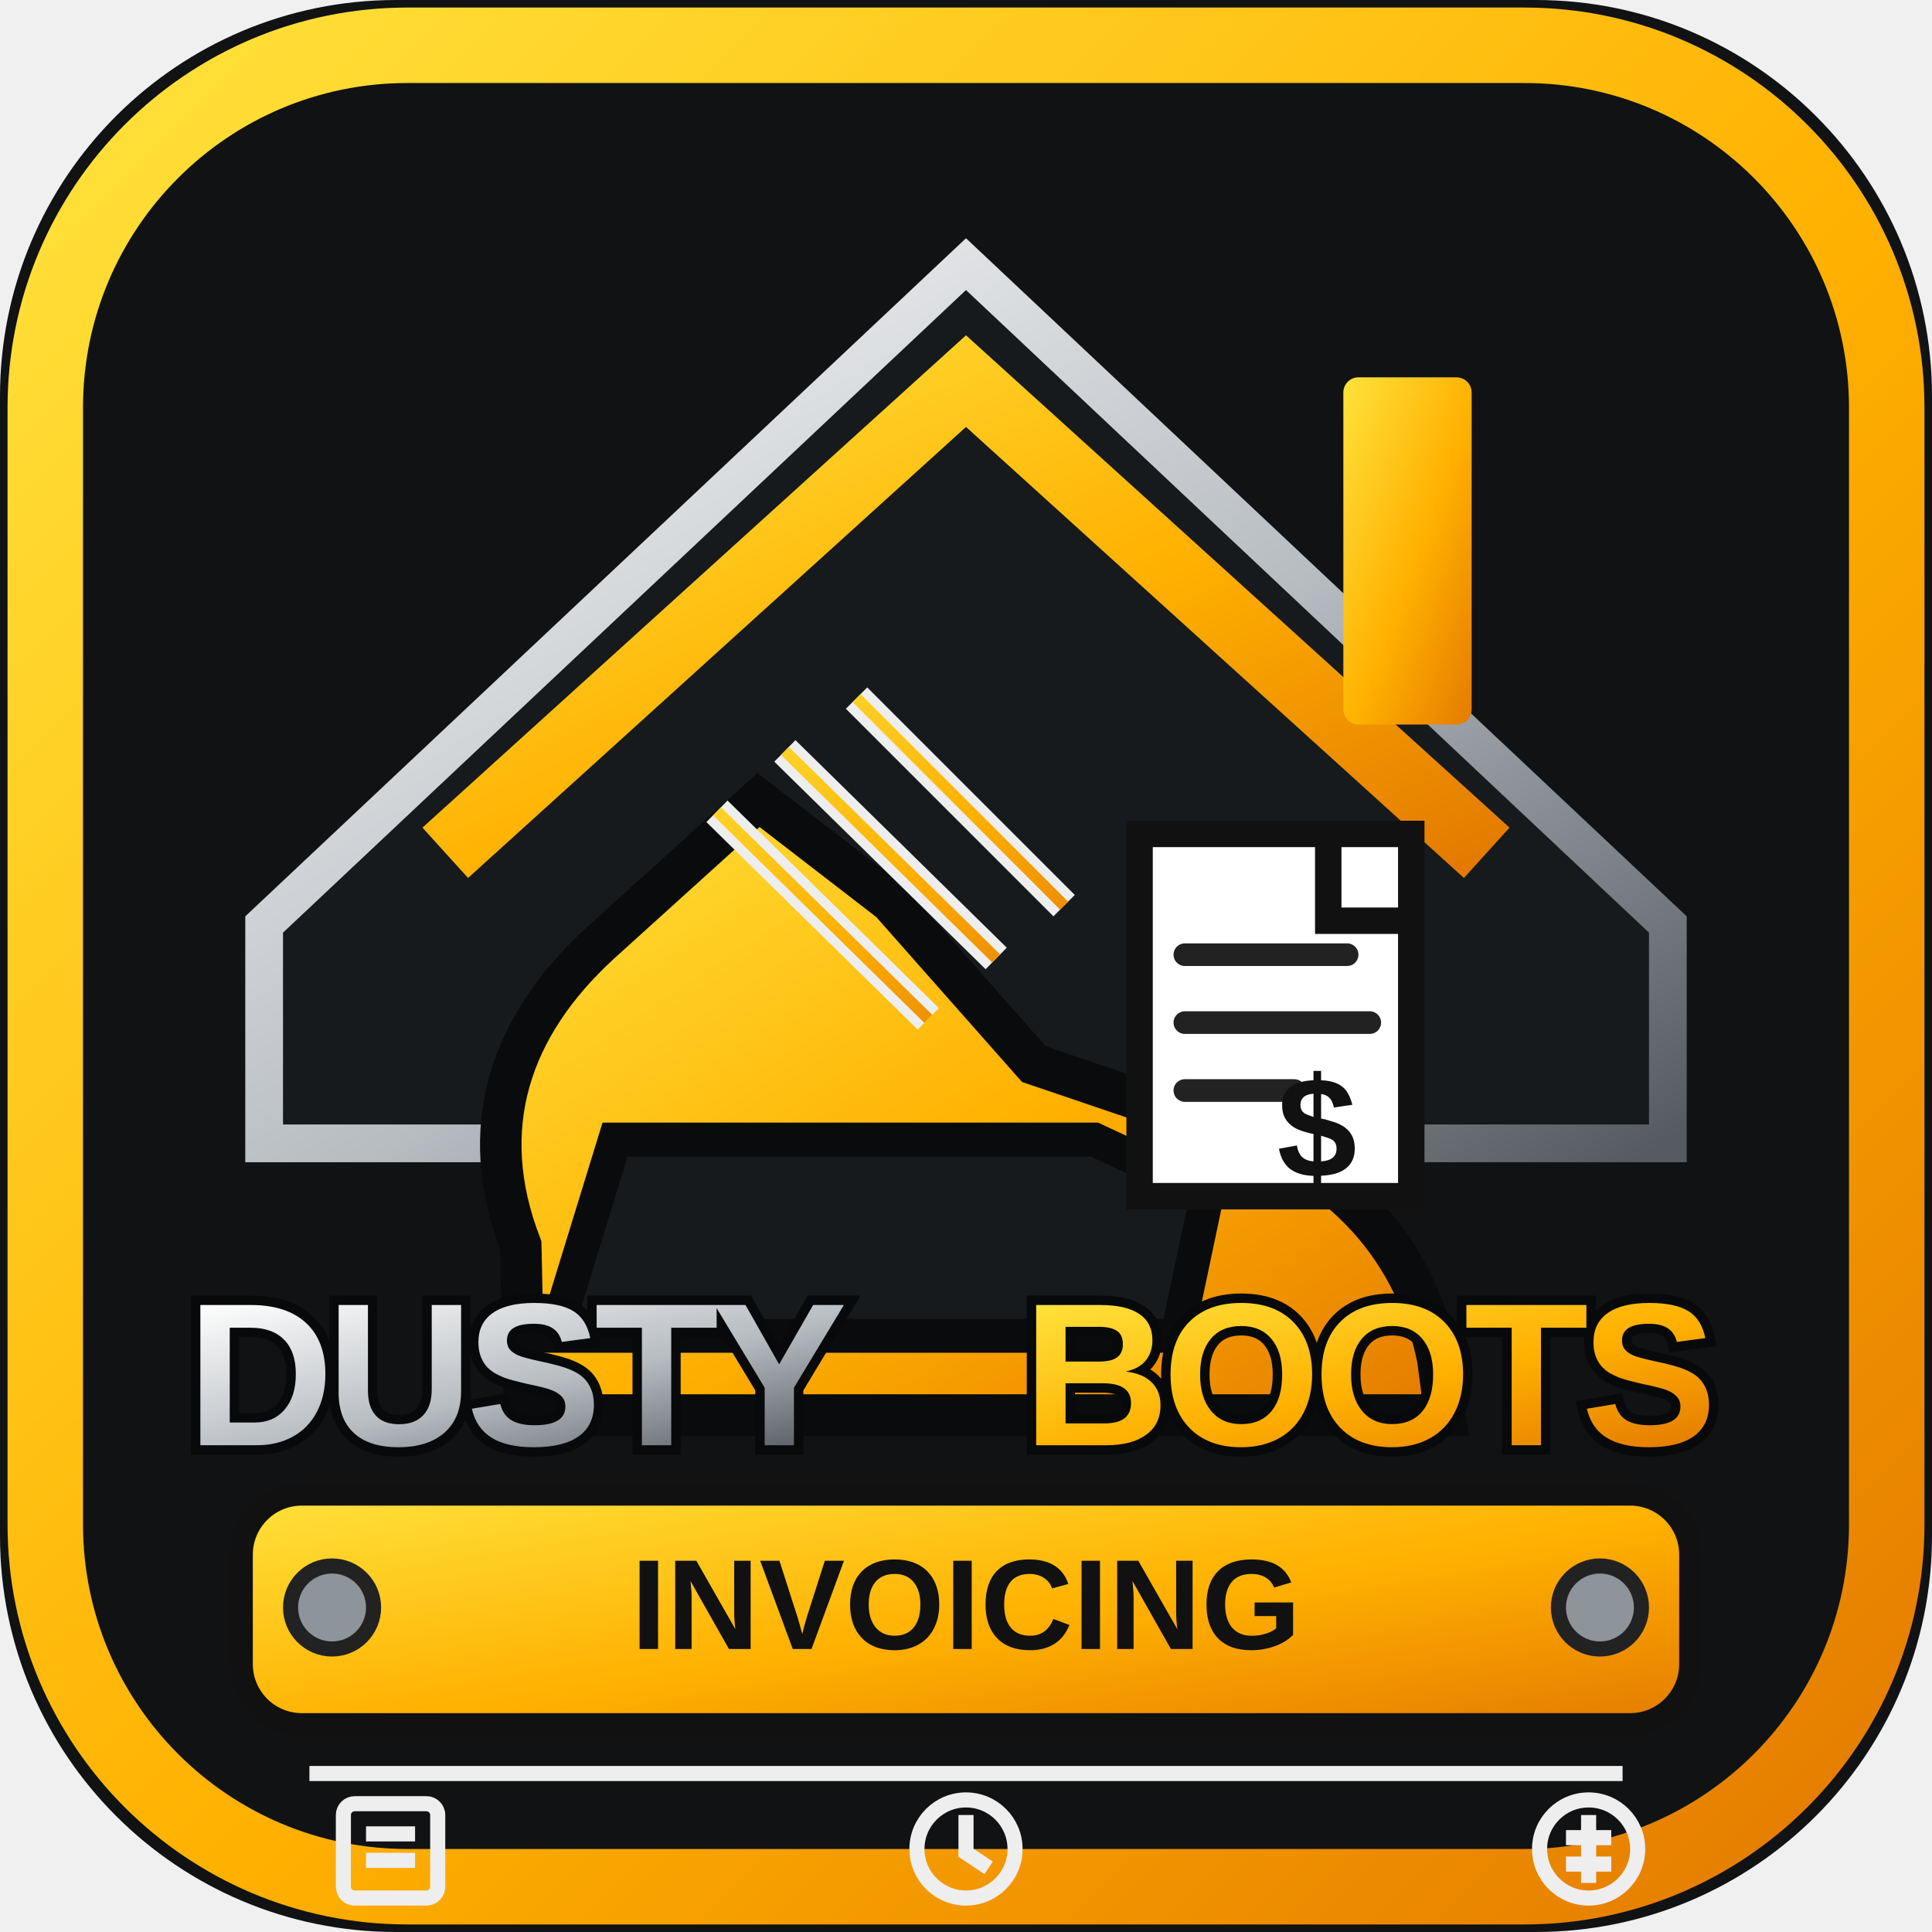
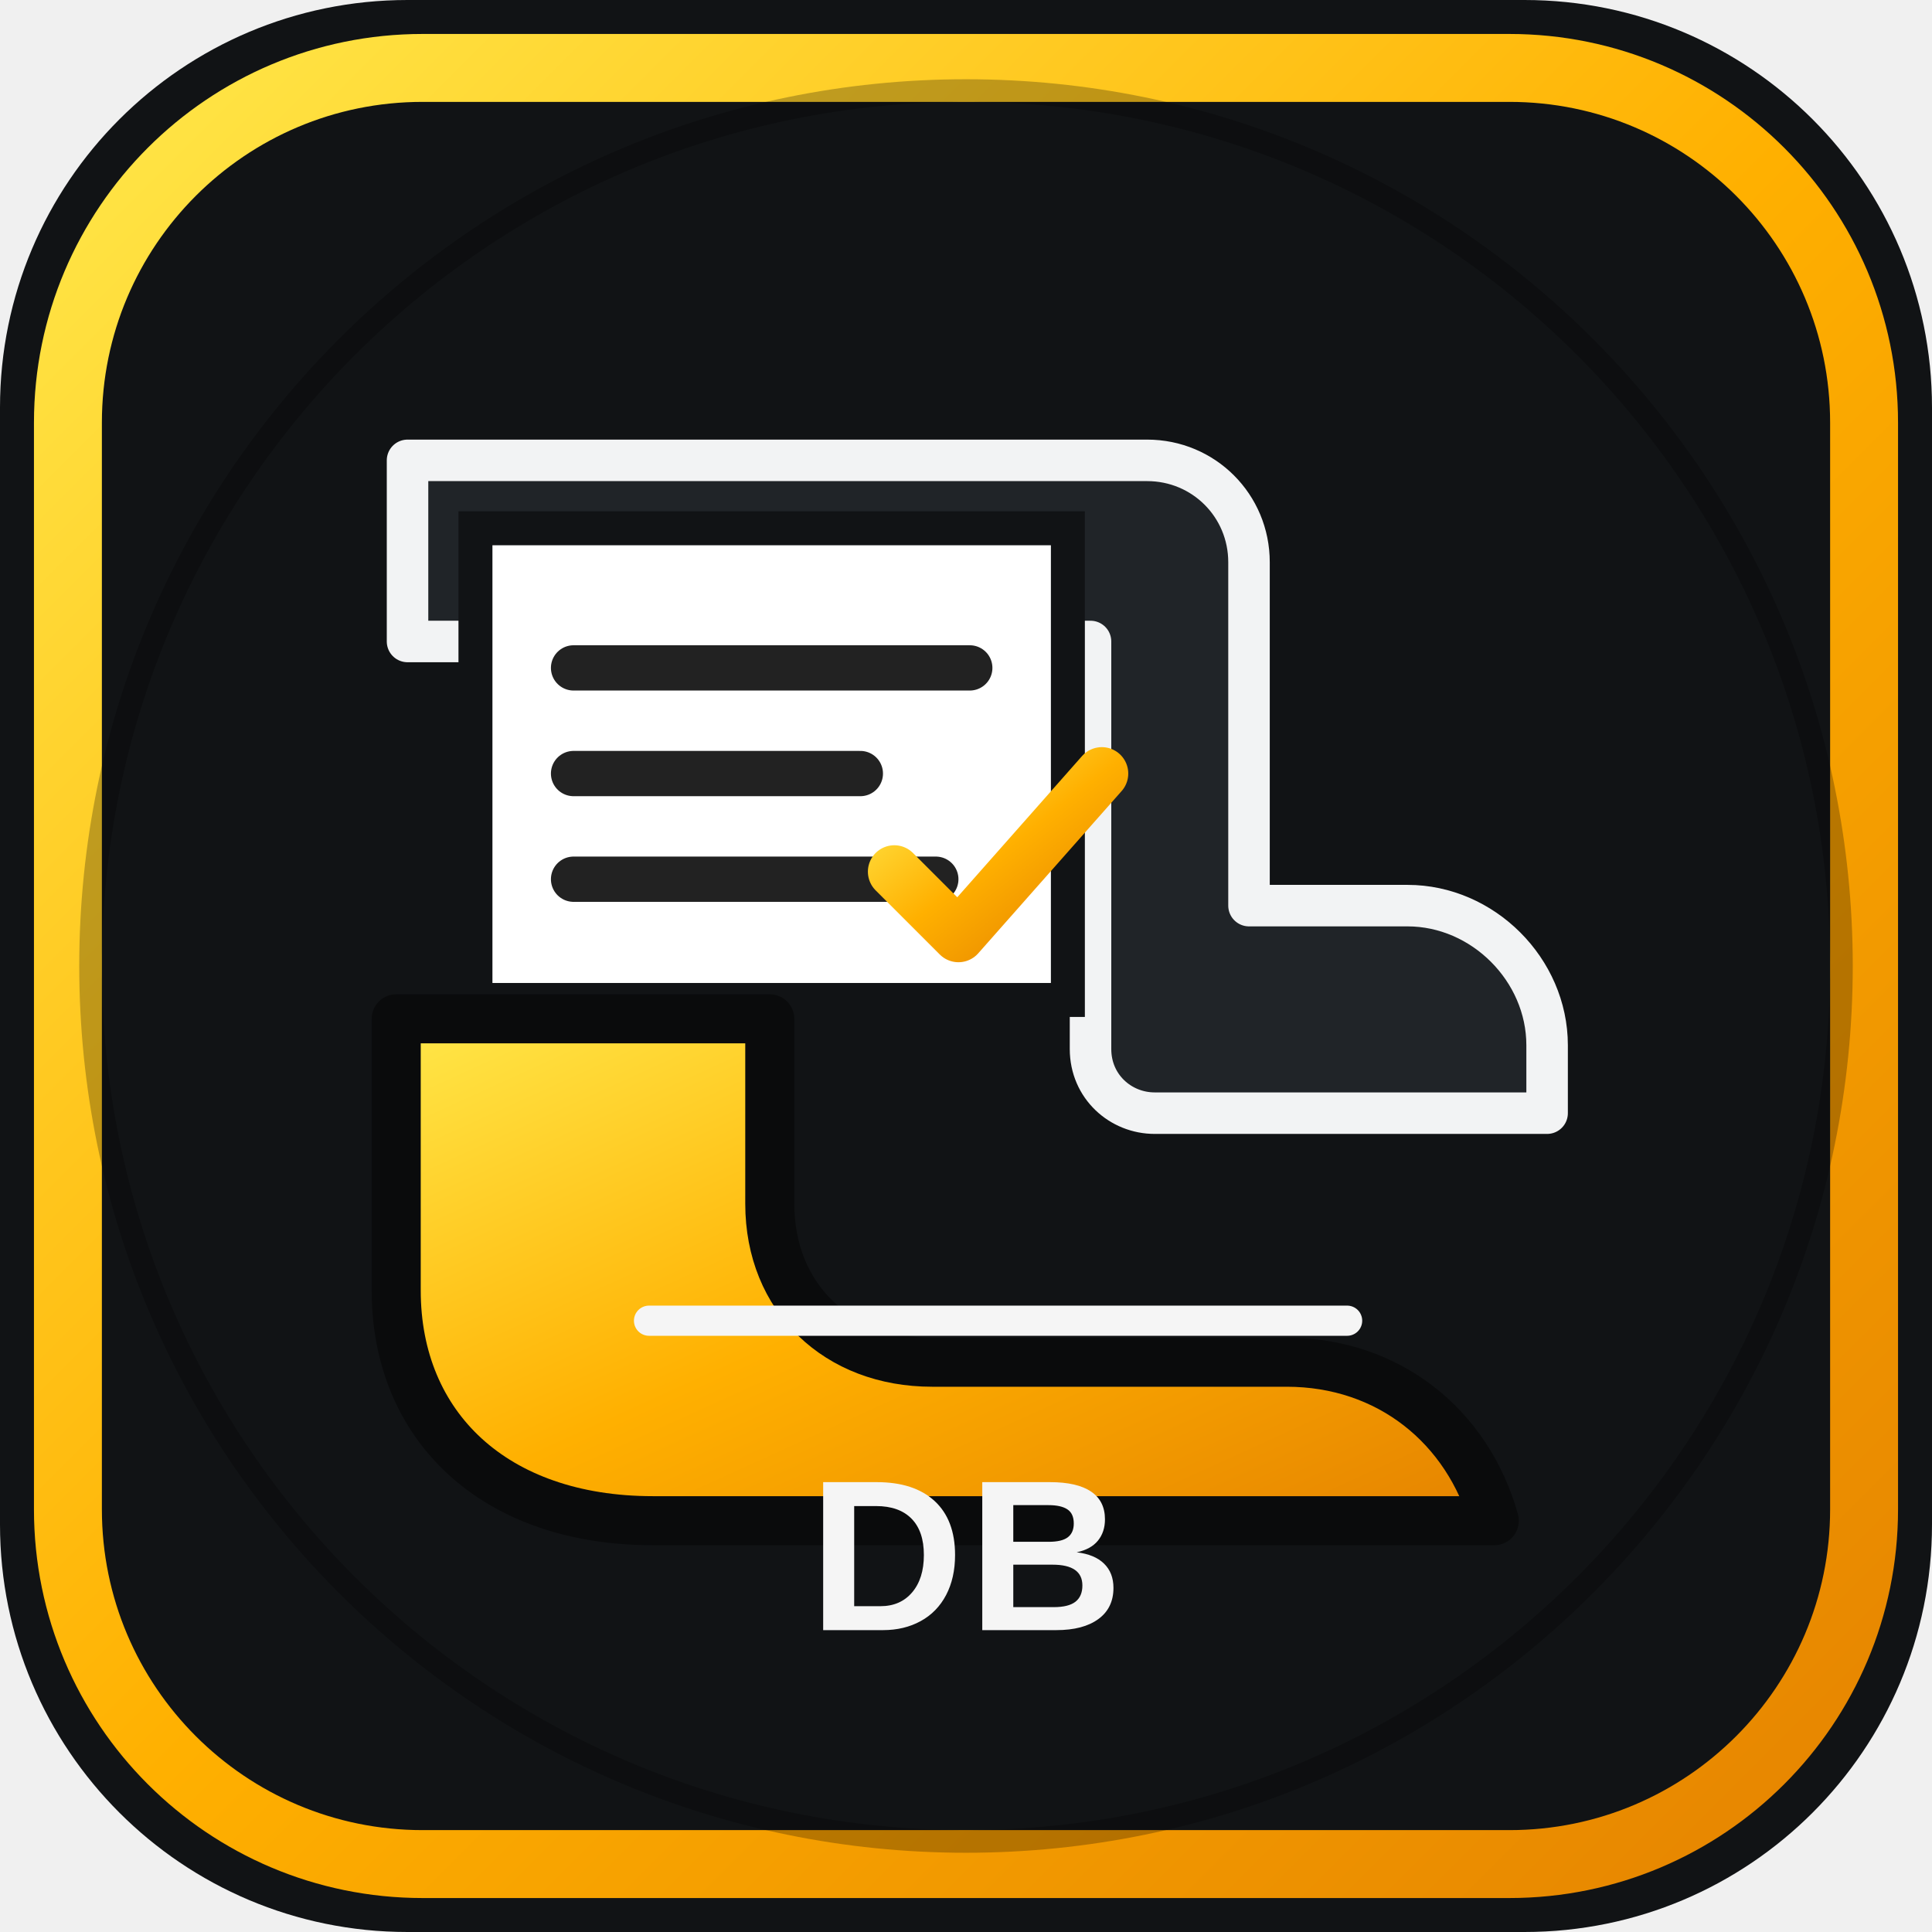
<svg xmlns="http://www.w3.org/2000/svg" viewBox="0 0 512 512">
  <defs>
-     <linearGradient id="gold" x1="0" y1="0" x2="1" y2="1">
-       <stop stop-color="#ffe23b" />
-       <stop offset=".55" stop-color="#ffb000" />
-       <stop offset="1" stop-color="#e47b00" />
-     </linearGradient>
-     <linearGradient id="steel" x1="0" y1="0" x2="1" y2="1">
-       <stop stop-color="#fff" />
-       <stop offset=".55" stop-color="#b7bcc1" />
-       <stop offset="1" stop-color="#555b61" />
+     <linearGradient id="g" x1="0" y1="0" x2="1" y2="1">
+       <stop stop-color="#ffe84a" />
+       <stop offset=".5" stop-color="#ffb000" />
+       <stop offset="1" stop-color="#e58300" />
    </linearGradient>
  </defs>
-   <rect width="512" height="512" rx="105" fill="#101214" />
-   <rect x="12" y="12" width="488" height="488" rx="96" fill="none" stroke="url(#gold)" stroke-width="20" />
-   <path d="M70 245 256 70l186 175v58H70z" fill="#171a1d" stroke="url(#steel)" stroke-width="10" />
-   <path d="M118 226 256 101l138 125" fill="none" stroke="url(#gold)" stroke-width="18" />
-   <rect x="356" y="100" width="34" height="92" rx="4" fill="url(#gold)" />
-   <path d="M138 330c-12-31-3-58 21-80l42-38 35 27 38 43 53 18c29 10 48 31 54 60l2 15H139z" fill="url(#gold)" stroke="#0a0b0c" stroke-width="11" />
-   <path d="M163 302h127l30 14-8 38H147z" fill="#171a1d" stroke="#0a0b0c" stroke-width="9" />
-   <path d="M190 215 246 270M208 199 264 254M227 185 282 240" stroke="#eee" stroke-width="8" />
-   <path d="M190 215 246 270M208 199 264 254M227 185 282 240" stroke="url(#gold)" stroke-width="3" />
-   <path d="M302 221h72v96h-72z" fill="#fff" stroke="#111" stroke-width="7" />
-   <path d="M352 221v23h22" fill="none" stroke="#111" stroke-width="7" />
-   <path d="M314 253h43M314 271h49M314 289h29" stroke="#222" stroke-width="6" stroke-linecap="round" />
-   <text x="349" y="312" text-anchor="middle" font-family="Arial,sans-serif" font-size="38" font-weight="900" fill="#111">$</text>
-   <text x="137" y="383" text-anchor="middle" font-family="Arial,sans-serif" font-size="54" font-weight="900" letter-spacing="-2" fill="url(#steel)" stroke="#08090a" stroke-width="5" paint-order="stroke">DUSTY</text>
-   <text x="363" y="383" text-anchor="middle" font-family="Arial,sans-serif" font-size="54" font-weight="900" letter-spacing="-2" fill="url(#gold)" stroke="#08090a" stroke-width="5" paint-order="stroke">BOOTS</text>
-   <rect x="64" y="396" width="384" height="61" rx="16" fill="url(#gold)" stroke="#111" stroke-width="6" />
-   <circle cx="88" cy="426" r="11" fill="#8d949a" stroke="#222" stroke-width="4" />
-   <circle cx="424" cy="426" r="11" fill="#8d949a" stroke="#222" stroke-width="4" />
-   <text x="256" y="437" text-anchor="middle" font-family="Arial,sans-serif" font-size="34" font-weight="900" fill="#111">INVOICING</text>
-   <path d="M82 470h348" stroke="#eee" stroke-width="4" />
-   <g fill="none" stroke="#eee" stroke-width="4">
-     <rect x="91" y="478" width="25" height="25" rx="3" />
-     <path d="M97 486h13M97 493h13" />
-     <circle cx="256" cy="490" r="13" />
-     <path d="M256 481v10l6 4" />
-     <circle cx="421" cy="490" r="13" />
-     <path d="M421 481v18M415 487h12M415 494h12" />
-   </g>
+   <rect width="512" height="512" rx="108" fill="#111315" />
+   <rect x="18" y="18" width="476" height="476" rx="94" fill="none" stroke="url(#g)" stroke-width="18" />
+   <path d="M108 122h196c15 0 27 12 27 27v91h42c20 0 37 17 37 37v18H306c-9 0-17-7-17-17V170H108z" fill="#202428" stroke="#f2f3f4" stroke-width="11" stroke-linejoin="round" />
+   <path d="M126 140h157v125H126z" fill="#fff" stroke="#111315" stroke-width="9" />
+   <path d="M152 177h105M152 205h76M152 233h96" stroke="#222" stroke-width="12" stroke-linecap="round" />
+   <path d="M237 231l17 17 38-43" fill="none" stroke="url(#g)" stroke-width="14" stroke-linecap="round" stroke-linejoin="round" />
+   <path d="M204 270v49c0 25 18 42 43 42h94c27 0 48 17 55 42H173c-42 0-68-25-68-61v-72z" fill="url(#g)" stroke="#0a0b0c" stroke-width="13" stroke-linejoin="round" />
+   <path d="M172 350h185" stroke="#f5f5f5" stroke-width="8" stroke-linecap="round" />
+   <text x="256" y="432" text-anchor="middle" font-family="Arial,sans-serif" font-size="57" font-weight="900" letter-spacing="1" fill="#f5f5f5">DB</text>
+   <circle cx="256" cy="256" r="232" fill="none" stroke="#000" stroke-opacity=".25" stroke-width="6" />
</svg>
